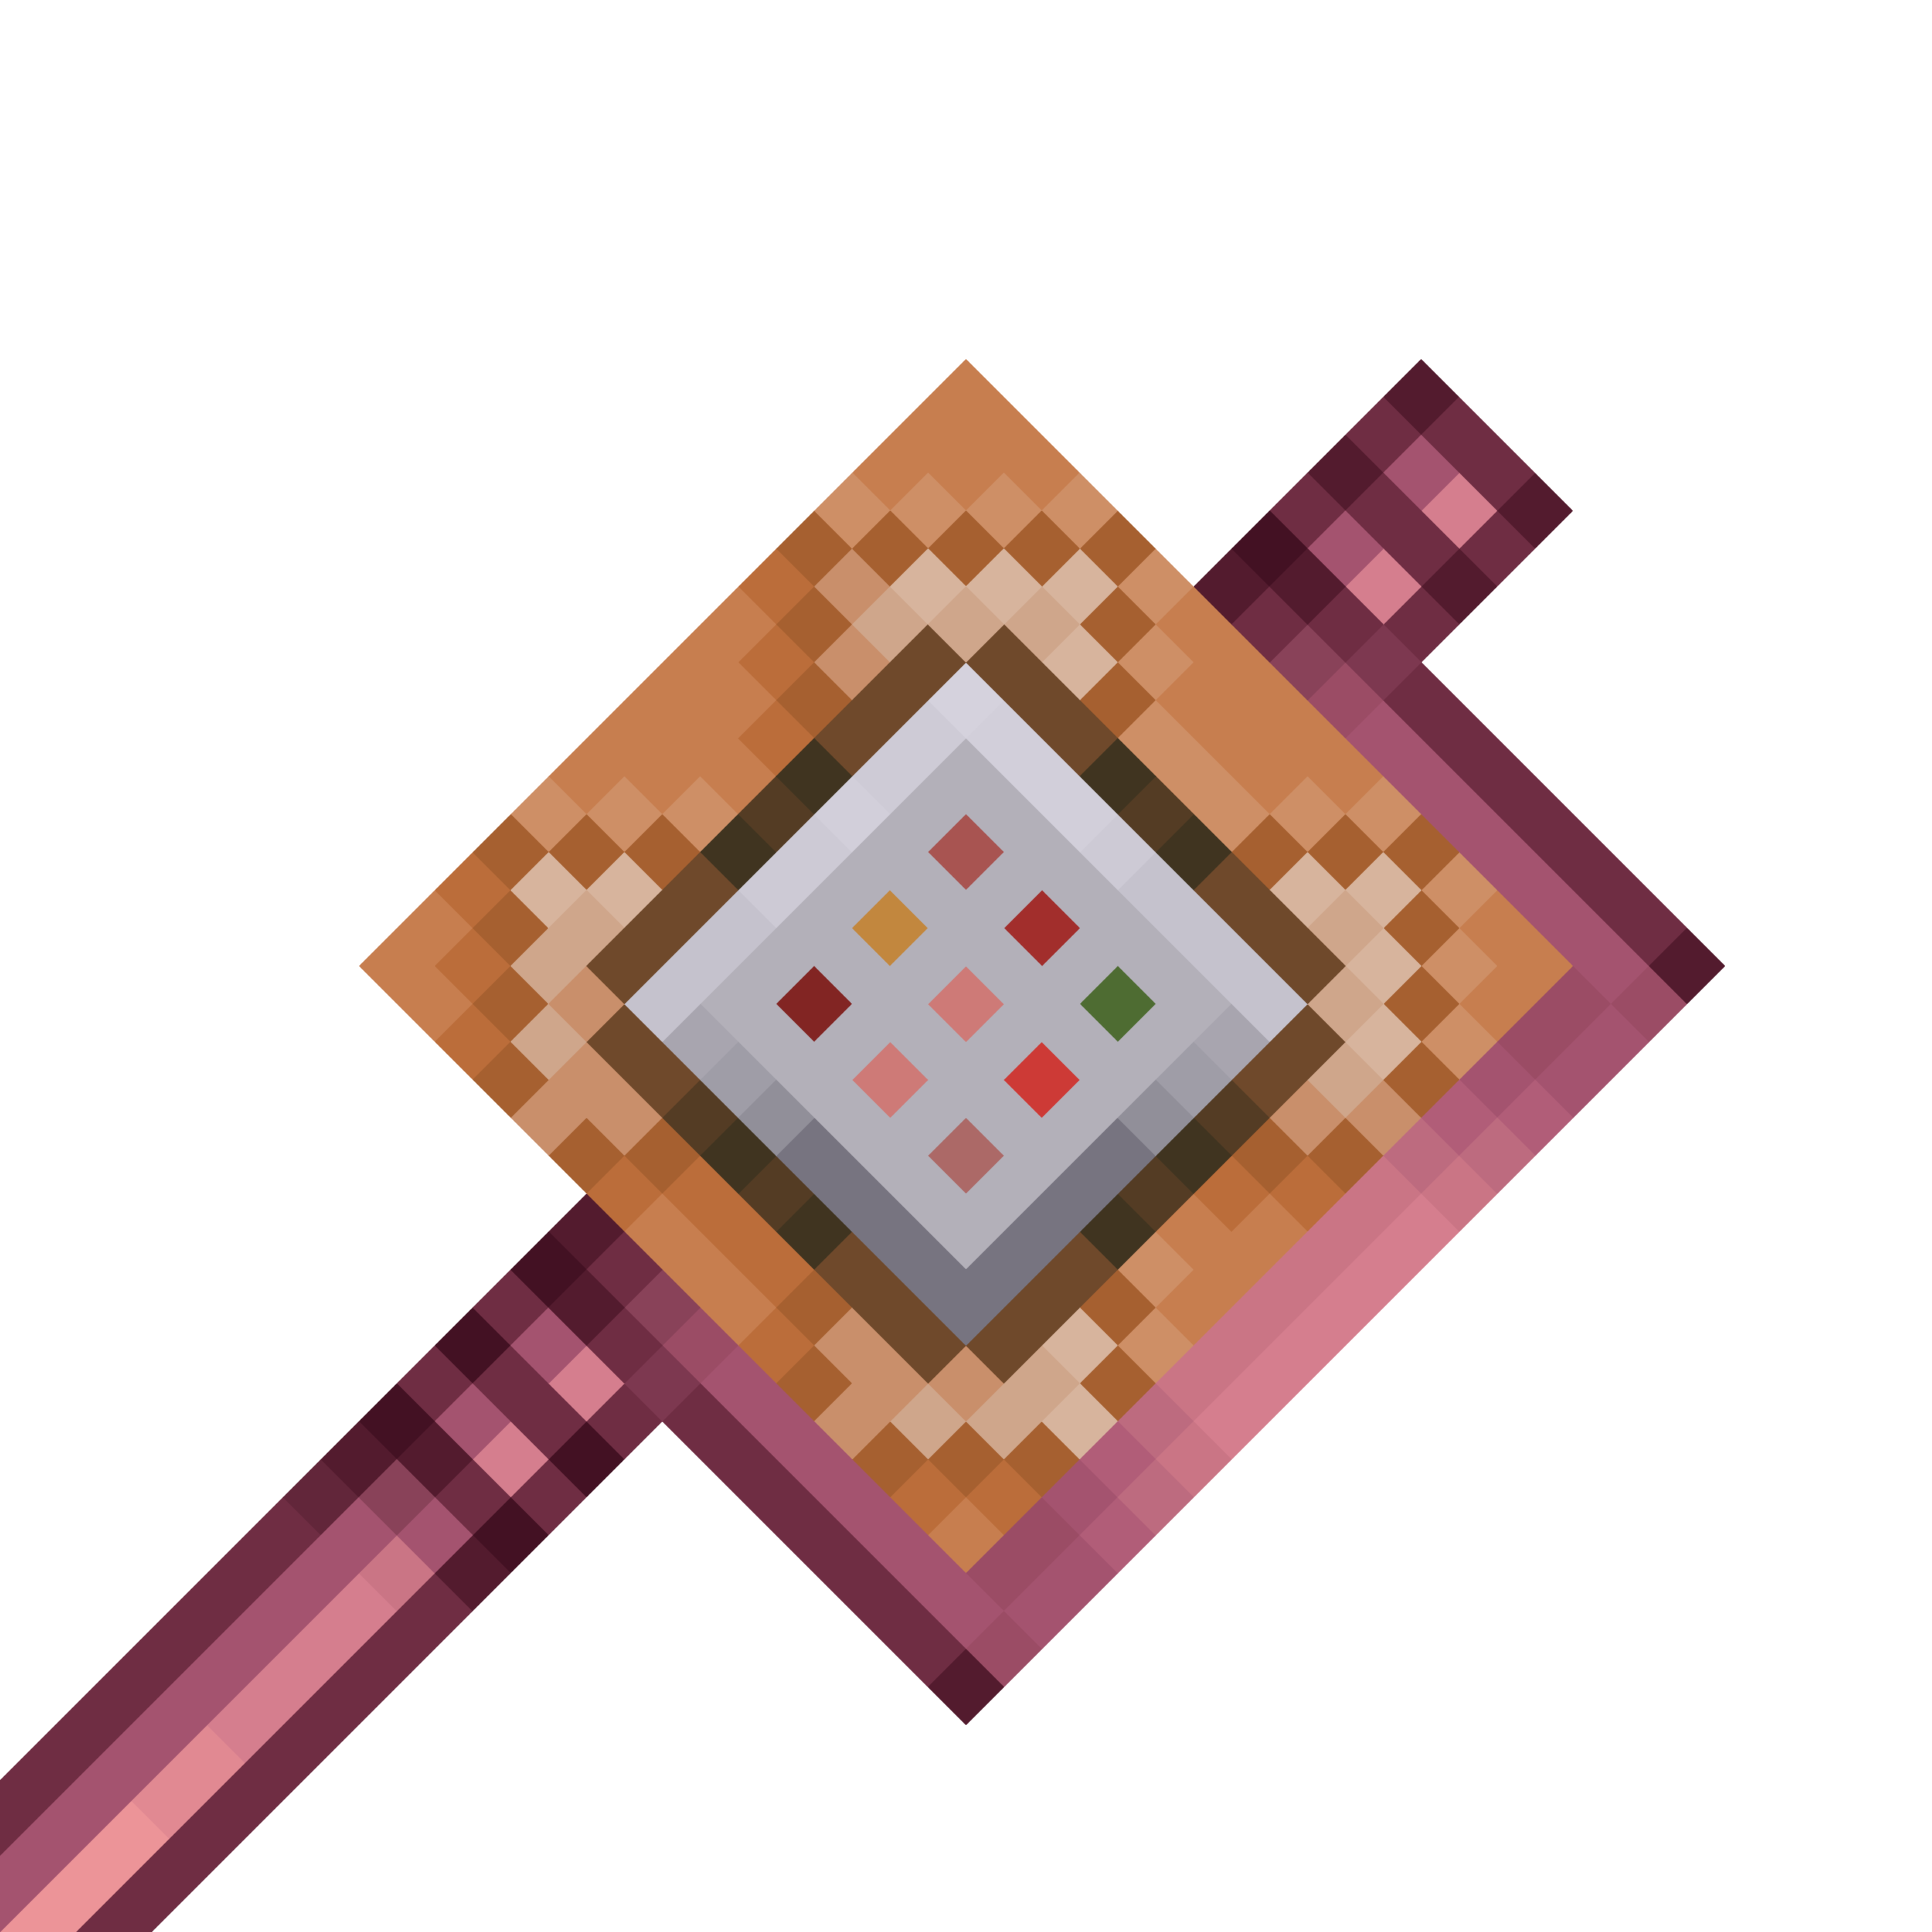
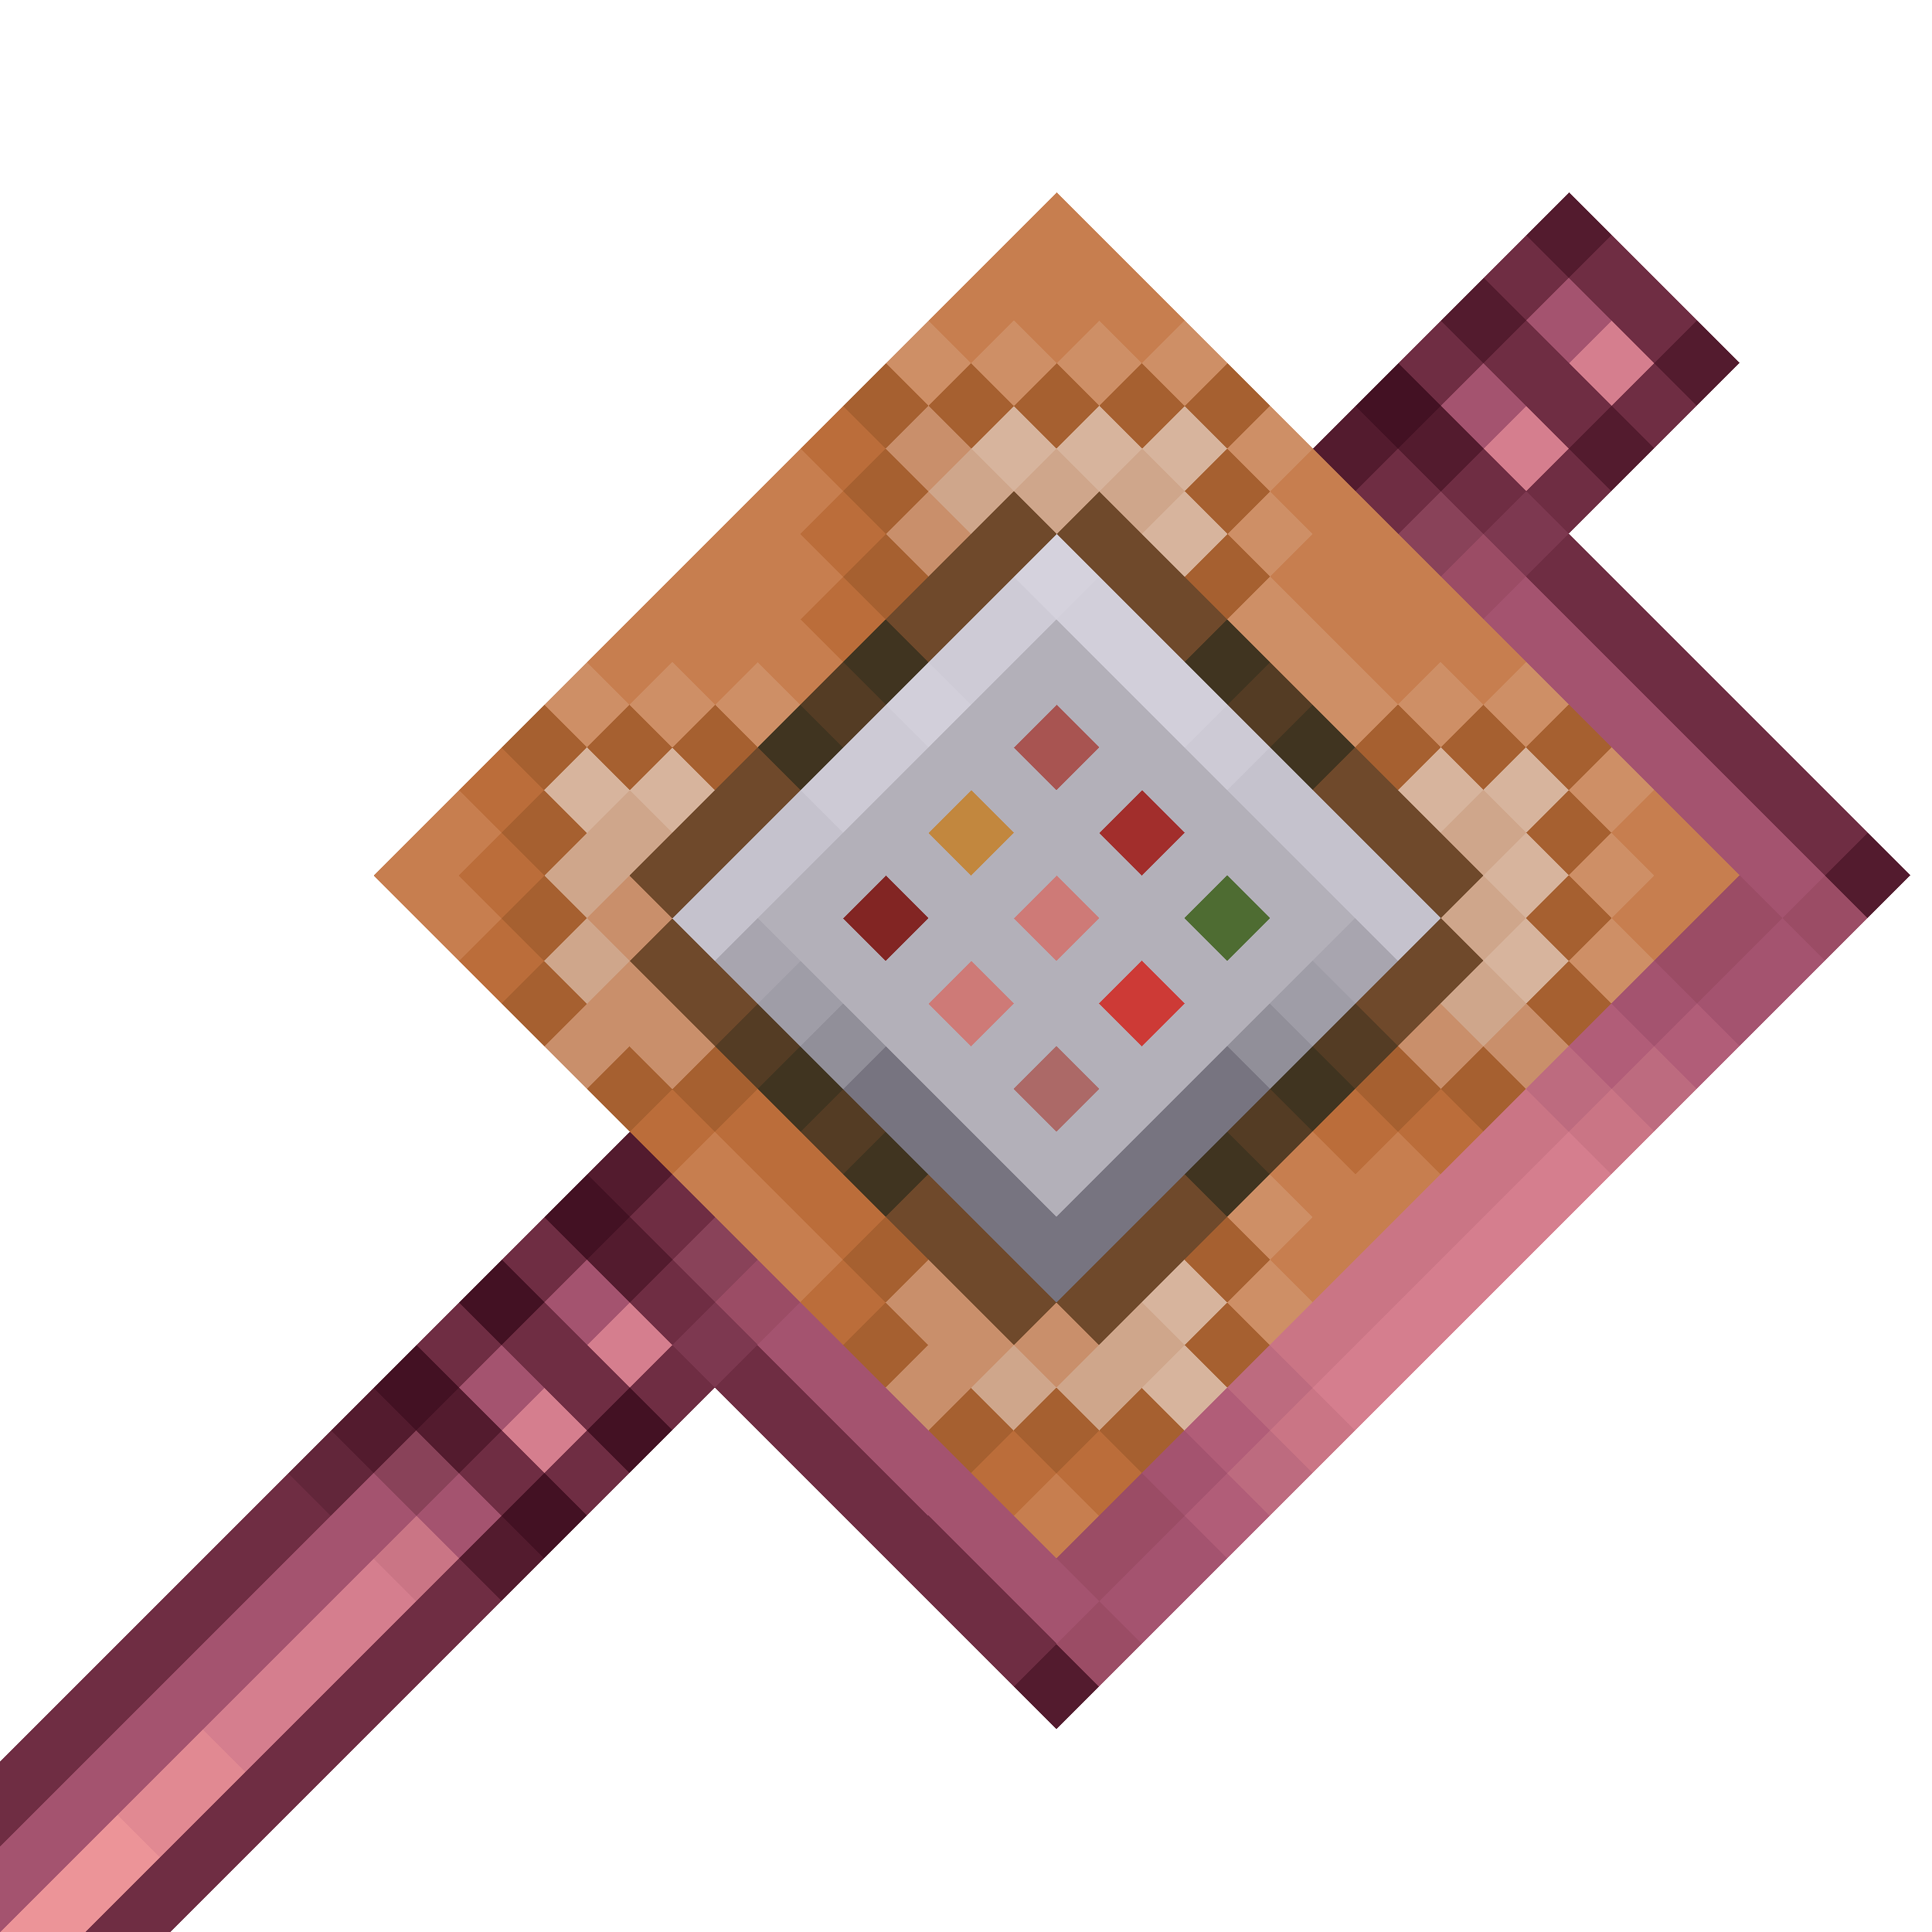
- <svg xmlns="http://www.w3.org/2000/svg" viewBox="0 0 36 36" shape-rendering="crispEdges">
-   <g transform="translate(10 10) rotate(45 8 8)">
+ <svg xmlns="http://www.w3.org/2000/svg" viewBox="0 0 32 32" shape-rendering="crispEdges">
+   <g transform="translate(9.5 6.5) rotate(45 8 8)">
    <rect x="0" y="0" style="fill: #c77e4f" width="1" height="1" />
    <rect x="1" y="0" style="fill: #c77e4f" width="1" height="1" />
    <rect x="2" y="0" style="fill: #c77e4f" width="1" height="1" />
    <rect x="3" y="0" style="fill: #ce8f66" width="1" height="1" />
    <rect x="4" y="0" style="fill: #a66030" width="1" height="1" />
    <rect x="5" y="0" style="fill: #ce8f66" width="1" height="1" />
    <rect x="6" y="0" style="fill: #c77e4f" width="1" height="1" />
    <rect x="7" y="0" style="fill: #c77e4f" width="1" height="1" />
    <rect x="8" y="0" style="fill: #c77e4f" width="1" height="1" />
    <rect x="9" y="0" style="fill: #c77e4f" width="1" height="1" />
    <rect x="10" y="0" style="fill: #c77e4f" width="1" height="1" />
    <rect x="11" y="0" style="fill: #ce8f66" width="1" height="1" />
    <rect x="12" y="0" style="fill: #a66030" width="1" height="1" />
    <rect x="13" y="0" style="fill: #ce8f66" width="1" height="1" />
    <rect x="14" y="0" style="fill: #c77e4f" width="1" height="1" />
    <rect x="15" y="0" style="fill: #c77e4f" width="1" height="1" />
    <rect x="0" y="1" style="fill: #c77e4f" width="1" height="1" />
    <rect x="1" y="1" style="fill: #c77e4f" width="1" height="1" />
    <rect x="2" y="1" style="fill: #ce8f66" width="1" height="1" />
    <rect x="3" y="1" style="fill: #a66030" width="1" height="1" />
    <rect x="4" y="1" style="fill: #d7b49d" width="1" height="1" />
    <rect x="5" y="1" style="fill: #a66030" width="1" height="1" />
    <rect x="6" y="1" style="fill: #ce8f66" width="1" height="1" />
    <rect x="7" y="1" style="fill: #c77e4f" width="1" height="1" />
    <rect x="8" y="1" style="fill: #c77e4f" width="1" height="1" />
    <rect x="9" y="1" style="fill: #c77e4f" width="1" height="1" />
    <rect x="10" y="1" style="fill: #ce8f66" width="1" height="1" />
    <rect x="11" y="1" style="fill: #a66030" width="1" height="1" />
    <rect x="12" y="1" style="fill: #d7b49d" width="1" height="1" />
    <rect x="13" y="1" style="fill: #a66030" width="1" height="1" />
    <rect x="14" y="1" style="fill: #ce8f66" width="1" height="1" />
    <rect x="15" y="1" style="fill: #c77e4f" width="1" height="1" />
    <rect x="0" y="2" style="fill: #c77e4f" width="1" height="1" />
    <rect x="1" y="2" style="fill: #ce8f66" width="1" height="1" />
    <rect x="2" y="2" style="fill: #a66030" width="1" height="1" />
    <rect x="3" y="2" style="fill: #d7b49d" width="1" height="1" />
    <rect x="4" y="2" style="fill: #cfa68b" width="1" height="1" />
    <rect x="5" y="2" style="fill: #d7b49d" width="1" height="1" />
    <rect x="6" y="2" style="fill: #a66030" width="1" height="1" />
    <rect x="7" y="2" style="fill: #ce8f66" width="1" height="1" />
    <rect x="8" y="2" style="fill: #ce8f66" width="1" height="1" />
    <rect x="9" y="2" style="fill: #ce8f66" width="1" height="1" />
    <rect x="10" y="2" style="fill: #a66030" width="1" height="1" />
    <rect x="11" y="2" style="fill: #d7b49d" width="1" height="1" />
    <rect x="12" y="2" style="fill: #cfa68b" width="1" height="1" />
    <rect x="13" y="2" style="fill: #d7b49d" width="1" height="1" />
    <rect x="14" y="2" style="fill: #a66030" width="1" height="1" />
    <rect x="15" y="2" style="fill: #ce8f66" width="1" height="1" />
    <rect x="0" y="3" style="fill: #ce8f66" width="1" height="1" />
    <rect x="1" y="3" style="fill: #a66030" width="1" height="1" />
    <rect x="2" y="3" style="fill: #d7b49d" width="1" height="1" />
    <rect x="3" y="3" style="fill: #cfa68b" width="1" height="1" />
    <rect x="4" y="3" style="fill: #6f492b" width="1" height="1" />
    <rect x="5" y="3" style="fill: #6f492b" width="1" height="1" />
    <rect x="6" y="3" style="fill: #6f492b" width="1" height="1" />
    <rect x="7" y="3" style="fill: #403420" width="1" height="1" />
    <rect x="8" y="3" style="fill: #543c24" width="1" height="1" />
    <rect x="9" y="3" style="fill: #403420" width="1" height="1" />
    <rect x="10" y="3" style="fill: #6f492b" width="1" height="1" />
    <rect x="11" y="3" style="fill: #6f492b" width="1" height="1" />
    <rect x="12" y="3" style="fill: #6f492b" width="1" height="1" />
    <rect x="13" y="3" style="fill: #cfa68b" width="1" height="1" />
    <rect x="14" y="3" style="fill: #d7b49d" width="1" height="1" />
    <rect x="15" y="3" style="fill: #a66030" width="1" height="1" />
    <rect x="0" y="4" style="fill: #a66030" width="1" height="1" />
    <rect x="1" y="4" style="fill: #c98f6b" width="1" height="1" />
    <rect x="2" y="4" style="fill: #cfa68b" width="1" height="1" />
    <rect x="3" y="4" style="fill: #6f492b" width="1" height="1" />
    <rect x="4" y="4" style="fill: #d5d2dd" width="1" height="1" />
    <rect x="5" y="4" style="fill: #d2cfda" width="1" height="1" />
    <rect x="6" y="4" style="fill: #d2cfda" width="1" height="1" />
    <rect x="7" y="4" style="fill: #d2cfda" width="1" height="1" />
    <rect x="8" y="4" style="fill: #cdcad5" width="1" height="1" />
    <rect x="9" y="4" style="fill: #c5c2cd" width="1" height="1" />
    <rect x="10" y="4" style="fill: #c5c2cd" width="1" height="1" />
    <rect x="11" y="4" style="fill: #c5c2cd" width="1" height="1" />
    <rect x="12" y="4" style="fill: #c5c2cd" width="1" height="1" />
    <rect x="13" y="4" style="fill: #6f492b" width="1" height="1" />
    <rect x="14" y="4" style="fill: #cfa68b" width="1" height="1" />
    <rect x="15" y="4" style="fill: #c98f6b" width="1" height="1" />
    <rect x="0" y="5" style="fill: #bb6d3a" width="1" height="1" />
    <rect x="1" y="5" style="fill: #a66030" width="1" height="1" />
    <rect x="2" y="5" style="fill: #c98f6b" width="1" height="1" />
    <rect x="3" y="5" style="fill: #6f492b" width="1" height="1" />
    <rect x="4" y="5" style="fill: #cecbd6" width="1" height="1" />
    <rect x="5" y="5" style="fill: #b3b0b9" width="1" height="1" />
    <rect x="6" y="5" style="fill: #b3b0b9" width="1" height="1" />
    <rect x="7" y="5" style="fill: #b3b0b9" width="1" height="1" />
    <rect x="8" y="5" style="fill: #b3b0b9" width="1" height="1" />
    <rect x="9" y="5" style="fill: #b3b0b9" width="1" height="1" />
    <rect x="10" y="5" style="fill: #b3b0b9" width="1" height="1" />
    <rect x="11" y="5" style="fill: #b3b0b9" width="1" height="1" />
    <rect x="12" y="5" style="fill: #a8a5af" width="1" height="1" />
    <rect x="13" y="5" style="fill: #6f492b" width="1" height="1" />
    <rect x="14" y="5" style="fill: #c98f6b" width="1" height="1" />
    <rect x="15" y="5" style="fill: #a66030" width="1" height="1" />
    <rect x="0" y="6" style="fill: #c77e4f" width="1" height="1" />
    <rect x="1" y="6" style="fill: #bb6d3a" width="1" height="1" />
    <rect x="2" y="6" style="fill: #a66030" width="1" height="1" />
    <rect x="3" y="6" style="fill: #6f492b" width="1" height="1" />
    <rect x="4" y="6" style="fill: #cecbd6" width="1" height="1" />
    <rect x="5" y="6" style="fill: #b3b0b9" width="1" height="1" />
    <rect x="6" y="6" style="fill: #a85451" width="1" height="1" />
    <rect x="7" y="6" style="fill: #b3b0b9" width="1" height="1" />
    <rect x="8" y="6" style="fill: #a22e2c" width="1" height="1" />
    <rect x="9" y="6" style="fill: #b3b0b9" width="1" height="1" />
    <rect x="10" y="6" style="fill: #4e6c32" width="1" height="1" />
    <rect x="11" y="6" style="fill: #b3b0b9" width="1" height="1" />
    <rect x="12" y="6" style="fill: #9f9da7" width="1" height="1" />
    <rect x="13" y="6" style="fill: #543c24" width="1" height="1" />
    <rect x="14" y="6" style="fill: #a66030" width="1" height="1" />
    <rect x="15" y="6" style="fill: #bb6d3a" width="1" height="1" />
    <rect x="0" y="7" style="fill: #c77e4f" width="1" height="1" />
    <rect x="1" y="7" style="fill: #c77e4f" width="1" height="1" />
    <rect x="2" y="7" style="fill: #bb6d3a" width="1" height="1" />
    <rect x="3" y="7" style="fill: #403420" width="1" height="1" />
    <rect x="4" y="7" style="fill: #d2cfda" width="1" height="1" />
    <rect x="5" y="7" style="fill: #b3b0b9" width="1" height="1" />
    <rect x="6" y="7" style="fill: #b3b0b9" width="1" height="1" />
    <rect x="7" y="7" style="fill: #b3b0b9" width="1" height="1" />
    <rect x="8" y="7" style="fill: #b3b0b9" width="1" height="1" />
    <rect x="9" y="7" style="fill: #b3b0b9" width="1" height="1" />
    <rect x="10" y="7" style="fill: #b3b0b9" width="1" height="1" />
    <rect x="11" y="7" style="fill: #b3b0b9" width="1" height="1" />
    <rect x="12" y="7" style="fill: #918f99" width="1" height="1" />
    <rect x="13" y="7" style="fill: #403420" width="1" height="1" />
    <rect x="14" y="7" style="fill: #bb6d3a" width="1" height="1" />
    <rect x="15" y="7" style="fill: #c77e4f" width="1" height="1" />
    <rect x="0" y="8" style="fill: #c77e4f" width="1" height="1" />
    <rect x="1" y="8" style="fill: #c77e4f" width="1" height="1" />
    <rect x="2" y="8" style="fill: #c77e4f" width="1" height="1" />
    <rect x="3" y="8" style="fill: #543c24" width="1" height="1" />
    <rect x="4" y="8" style="fill: #cdcad5" width="1" height="1" />
    <rect x="5" y="8" style="fill: #b3b0b9" width="1" height="1" />
    <rect x="6" y="8" style="fill: #c2873e" width="1" height="1" />
    <rect x="7" y="8" style="fill: #b3b0b9" width="1" height="1" />
    <rect x="8" y="8" style="fill: #ce7a77" width="1" height="1" />
    <rect x="9" y="8" style="fill: #b3b0b9" width="1" height="1" />
    <rect x="10" y="8" style="fill: #cd3a36" width="1" height="1" />
    <rect x="11" y="8" style="fill: #b3b0b9" width="1" height="1" />
    <rect x="12" y="8" style="fill: #777480" width="1" height="1" />
    <rect x="13" y="8" style="fill: #543c24" width="1" height="1" />
    <rect x="14" y="8" style="fill: #c77e4f" width="1" height="1" />
    <rect x="15" y="8" style="fill: #c77e4f" width="1" height="1" />
    <rect x="0" y="9" style="fill: #c77e4f" width="1" height="1" />
    <rect x="1" y="9" style="fill: #c77e4f" width="1" height="1" />
    <rect x="2" y="9" style="fill: #ce8f66" width="1" height="1" />
    <rect x="3" y="9" style="fill: #403420" width="1" height="1" />
    <rect x="4" y="9" style="fill: #cdcad5" width="1" height="1" />
    <rect x="5" y="9" style="fill: #b3b0b9" width="1" height="1" />
    <rect x="6" y="9" style="fill: #b3b0b9" width="1" height="1" />
    <rect x="7" y="9" style="fill: #b3b0b9" width="1" height="1" />
    <rect x="8" y="9" style="fill: #b3b0b9" width="1" height="1" />
    <rect x="9" y="9" style="fill: #b3b0b9" width="1" height="1" />
    <rect x="10" y="9" style="fill: #b3b0b9" width="1" height="1" />
    <rect x="11" y="9" style="fill: #b3b0b9" width="1" height="1" />
    <rect x="12" y="9" style="fill: #777480" width="1" height="1" />
    <rect x="13" y="9" style="fill: #403420" width="1" height="1" />
    <rect x="14" y="9" style="fill: #ce8f66" width="1" height="1" />
    <rect x="15" y="9" style="fill: #c77e4f" width="1" height="1" />
    <rect x="0" y="10" style="fill: #c77e4f" width="1" height="1" />
    <rect x="1" y="10" style="fill: #ce8f66" width="1" height="1" />
    <rect x="2" y="10" style="fill: #a66030" width="1" height="1" />
    <rect x="3" y="10" style="fill: #6f492b" width="1" height="1" />
    <rect x="4" y="10" style="fill: #c5c2cd" width="1" height="1" />
    <rect x="5" y="10" style="fill: #b3b0b9" width="1" height="1" />
    <rect x="6" y="10" style="fill: #822523" width="1" height="1" />
    <rect x="7" y="10" style="fill: #b3b0b9" width="1" height="1" />
    <rect x="8" y="10" style="fill: #ce7a77" width="1" height="1" />
    <rect x="9" y="10" style="fill: #b3b0b9" width="1" height="1" />
    <rect x="10" y="10" style="fill: #ac6967" width="1" height="1" />
    <rect x="11" y="10" style="fill: #b3b0b9" width="1" height="1" />
    <rect x="12" y="10" style="fill: #777480" width="1" height="1" />
    <rect x="13" y="10" style="fill: #6f492b" width="1" height="1" />
    <rect x="14" y="10" style="fill: #a66030" width="1" height="1" />
    <rect x="15" y="10" style="fill: #ce8f66" width="1" height="1" />
    <rect x="0" y="11" style="fill: #ce8f66" width="1" height="1" />
    <rect x="1" y="11" style="fill: #a66030" width="1" height="1" />
    <rect x="2" y="11" style="fill: #d7b49d" width="1" height="1" />
    <rect x="3" y="11" style="fill: #6f492b" width="1" height="1" />
    <rect x="4" y="11" style="fill: #c5c2cd" width="1" height="1" />
    <rect x="5" y="11" style="fill: #b3b0b9" width="1" height="1" />
    <rect x="6" y="11" style="fill: #b3b0b9" width="1" height="1" />
    <rect x="7" y="11" style="fill: #b3b0b9" width="1" height="1" />
    <rect x="8" y="11" style="fill: #b3b0b9" width="1" height="1" />
    <rect x="9" y="11" style="fill: #b3b0b9" width="1" height="1" />
    <rect x="10" y="11" style="fill: #b3b0b9" width="1" height="1" />
    <rect x="11" y="11" style="fill: #b3b0b9" width="1" height="1" />
    <rect x="12" y="11" style="fill: #777480" width="1" height="1" />
    <rect x="13" y="11" style="fill: #6f492b" width="1" height="1" />
    <rect x="14" y="11" style="fill: #d7b49d" width="1" height="1" />
    <rect x="15" y="11" style="fill: #a66030" width="1" height="1" />
    <rect x="0" y="12" style="fill: #a66030" width="1" height="1" />
    <rect x="1" y="12" style="fill: #d7b49d" width="1" height="1" />
    <rect x="2" y="12" style="fill: #cfa68b" width="1" height="1" />
    <rect x="3" y="12" style="fill: #6f492b" width="1" height="1" />
    <rect x="4" y="12" style="fill: #c5c2cd" width="1" height="1" />
    <rect x="5" y="12" style="fill: #a8a5af" width="1" height="1" />
    <rect x="6" y="12" style="fill: #9f9da7" width="1" height="1" />
    <rect x="7" y="12" style="fill: #918f99" width="1" height="1" />
    <rect x="8" y="12" style="fill: #777480" width="1" height="1" />
    <rect x="9" y="12" style="fill: #777480" width="1" height="1" />
    <rect x="10" y="12" style="fill: #777480" width="1" height="1" />
    <rect x="11" y="12" style="fill: #777480" width="1" height="1" />
    <rect x="12" y="12" style="fill: #777480" width="1" height="1" />
    <rect x="13" y="12" style="fill: #6f492b" width="1" height="1" />
    <rect x="14" y="12" style="fill: #cfa68b" width="1" height="1" />
    <rect x="15" y="12" style="fill: #d7b49d" width="1" height="1" />
    <rect x="0" y="13" style="fill: #bb6d3a" width="1" height="1" />
    <rect x="1" y="13" style="fill: #a66030" width="1" height="1" />
    <rect x="2" y="13" style="fill: #cfa68b" width="1" height="1" />
    <rect x="3" y="13" style="fill: #c98f6b" width="1" height="1" />
    <rect x="4" y="13" style="fill: #6f492b" width="1" height="1" />
    <rect x="5" y="13" style="fill: #6f492b" width="1" height="1" />
    <rect x="6" y="13" style="fill: #543c24" width="1" height="1" />
    <rect x="7" y="13" style="fill: #403420" width="1" height="1" />
    <rect x="8" y="13" style="fill: #543c24" width="1" height="1" />
    <rect x="9" y="13" style="fill: #403420" width="1" height="1" />
    <rect x="10" y="13" style="fill: #6f492b" width="1" height="1" />
    <rect x="11" y="13" style="fill: #6f492b" width="1" height="1" />
    <rect x="12" y="13" style="fill: #6f492b" width="1" height="1" />
    <rect x="13" y="13" style="fill: #c98f6b" width="1" height="1" />
    <rect x="14" y="13" style="fill: #cfa68b" width="1" height="1" />
    <rect x="15" y="13" style="fill: #a66030" width="1" height="1" />
    <rect x="0" y="14" style="fill: #c77e4f" width="1" height="1" />
    <rect x="1" y="14" style="fill: #bb6d3a" width="1" height="1" />
    <rect x="2" y="14" style="fill: #a66030" width="1" height="1" />
    <rect x="3" y="14" style="fill: #cfa68b" width="1" height="1" />
    <rect x="4" y="14" style="fill: #c98f6b" width="1" height="1" />
    <rect x="5" y="14" style="fill: #c98f6b" width="1" height="1" />
    <rect x="6" y="14" style="fill: #a66030" width="1" height="1" />
    <rect x="7" y="14" style="fill: #bb6d3a" width="1" height="1" />
    <rect x="8" y="14" style="fill: #bb6d3a" width="1" height="1" />
    <rect x="9" y="14" style="fill: #bb6d3a" width="1" height="1" />
    <rect x="10" y="14" style="fill: #a66030" width="1" height="1" />
    <rect x="11" y="14" style="fill: #c98f6b" width="1" height="1" />
    <rect x="12" y="14" style="fill: #c98f6b" width="1" height="1" />
    <rect x="13" y="14" style="fill: #cfa68b" width="1" height="1" />
    <rect x="14" y="14" style="fill: #a66030" width="1" height="1" />
    <rect x="15" y="14" style="fill: #bb6d3a" width="1" height="1" />
    <rect x="0" y="15" style="fill: #c77e4f" width="1" height="1" />
    <rect x="1" y="15" style="fill: #c77e4f" width="1" height="1" />
    <rect x="2" y="15" style="fill: #bb6d3a" width="1" height="1" />
    <rect x="3" y="15" style="fill: #a66030" width="1" height="1" />
    <rect x="4" y="15" style="fill: #c98f6b" width="1" height="1" />
    <rect x="5" y="15" style="fill: #a66030" width="1" height="1" />
    <rect x="6" y="15" style="fill: #bb6d3a" width="1" height="1" />
    <rect x="7" y="15" style="fill: #c77e4f" width="1" height="1" />
    <rect x="8" y="15" style="fill: #c77e4f" width="1" height="1" />
    <rect x="9" y="15" style="fill: #c77e4f" width="1" height="1" />
    <rect x="10" y="15" style="fill: #bb6d3a" width="1" height="1" />
    <rect x="11" y="15" style="fill: #a66030" width="1" height="1" />
    <rect x="12" y="15" style="fill: #c98f6b" width="1" height="1" />
    <rect x="13" y="15" style="fill: #a66030" width="1" height="1" />
    <rect x="14" y="15" style="fill: #bb6d3a" width="1" height="1" />
    <rect x="15" y="15" style="fill: #c77e4f" width="1" height="1" />
  </g>
-   <g transform="translate(16 4) rotate(45 2 14)">
+   <g transform="translate(15.5 0.5) rotate(45 2 14)">
    <rect x="0" y="0" style="fill: #531b2e" width="1" height="1" />
    <rect x="1" y="0" style="fill: #6f2d43" width="1" height="1" />
    <rect x="2" y="0" style="fill: #6f2d43" width="1" height="1" />
    <rect x="3" y="0" style="fill: #531b2e" width="1" height="1" />
    <rect x="0" y="1" style="fill: #6f2d43" width="1" height="1" />
    <rect x="1" y="1" style="fill: #a4536f" width="1" height="1" />
    <rect x="2" y="1" style="fill: #d57e8e" width="1" height="1" />
    <rect x="3" y="1" style="fill: #6f2d43" width="1" height="1" />
    <rect x="0" y="2" style="fill: #531b2e" width="1" height="1" />
    <rect x="1" y="2" style="fill: #6f2d43" width="1" height="1" />
    <rect x="2" y="2" style="fill: #6f2d43" width="1" height="1" />
    <rect x="3" y="2" style="fill: #531b2e" width="1" height="1" />
    <rect x="0" y="3" style="fill: #6f2d43" width="1" height="1" />
    <rect x="1" y="3" style="fill: #a4536f" width="1" height="1" />
    <rect x="2" y="3" style="fill: #d57e8e" width="1" height="1" />
    <rect x="3" y="3" style="fill: #6f2d43" width="1" height="1" />
    <rect x="0" y="4" style="fill: #431123" width="1" height="1" />
    <rect x="1" y="4" style="fill: #531b2e" width="1" height="1" />
    <rect x="2" y="4" style="fill: #6f2d43" width="1" height="1" />
    <rect x="3" y="4" style="fill: #7d3850" width="1" height="1" />
    <rect x="4" y="4" style="fill: #6f2d43" width="1" height="1" />
    <rect x="5" y="4" style="fill: #6f2d43" width="1" height="1" />
    <rect x="6" y="4" style="fill: #6f2d43" width="1" height="1" />
    <rect x="7" y="4" style="fill: #6f2d43" width="1" height="1" />
    <rect x="8" y="4" style="fill: #6f2d43" width="1" height="1" />
    <rect x="9" y="4" style="fill: #6f2d43" width="1" height="1" />
    <rect x="10" y="4" style="fill: #6f2d43" width="1" height="1" />
    <rect x="11" y="4" style="fill: #531b2e" width="1" height="1" />
    <rect x="0" y="5" style="fill: #531b2e" width="1" height="1" />
    <rect x="1" y="5" style="fill: #6f2d43" width="1" height="1" />
    <rect x="2" y="5" style="fill: #894259" width="1" height="1" />
    <rect x="3" y="5" style="fill: #9b4c65" width="1" height="1" />
    <rect x="4" y="5" style="fill: #a4536f" width="1" height="1" />
    <rect x="5" y="5" style="fill: #a4536f" width="1" height="1" />
    <rect x="6" y="5" style="fill: #a4536f" width="1" height="1" />
    <rect x="7" y="5" style="fill: #a4536f" width="1" height="1" />
    <rect x="8" y="5" style="fill: #a4536f" width="1" height="1" />
    <rect x="9" y="5" style="fill: #a4536f" width="1" height="1" />
    <rect x="10" y="5" style="fill: #a4536f" width="1" height="1" />
    <rect x="11" y="5" style="fill: #9b4c65" width="1" height="1" />
    <rect x="10" y="6" style="fill: #9b4c65" width="1" height="1" />
    <rect x="11" y="6" style="fill: #a4536f" width="1" height="1" />
    <rect x="10" y="7" style="fill: #9b4c65" width="1" height="1" />
    <rect x="11" y="7" style="fill: #a4536f" width="1" height="1" />
    <rect x="10" y="8" style="fill: #a4536f" width="1" height="1" />
    <rect x="11" y="8" style="fill: #b15d78" width="1" height="1" />
    <rect x="10" y="9" style="fill: #b15d78" width="1" height="1" />
    <rect x="11" y="9" style="fill: #bd6b7f" width="1" height="1" />
    <rect x="10" y="10" style="fill: #bd6b7f" width="1" height="1" />
    <rect x="11" y="10" style="fill: #ca7585" width="1" height="1" />
    <rect x="10" y="11" style="fill: #ca7585" width="1" height="1" />
    <rect x="11" y="11" style="fill: #d57e8e" width="1" height="1" />
    <rect x="10" y="12" style="fill: #ca7585" width="1" height="1" />
    <rect x="11" y="12" style="fill: #d57e8e" width="1" height="1" />
    <rect x="10" y="13" style="fill: #ca7585" width="1" height="1" />
    <rect x="11" y="13" style="fill: #d57e8e" width="1" height="1" />
    <rect x="10" y="14" style="fill: #ca7585" width="1" height="1" />
    <rect x="11" y="14" style="fill: #d57e8e" width="1" height="1" />
    <rect x="10" y="15" style="fill: #ca7585" width="1" height="1" />
    <rect x="11" y="15" style="fill: #d57e8e" width="1" height="1" />
    <rect x="10" y="16" style="fill: #ca7585" width="1" height="1" />
    <rect x="11" y="16" style="fill: #d57e8e" width="1" height="1" />
    <rect x="10" y="17" style="fill: #bd6b7f" width="1" height="1" />
    <rect x="11" y="17" style="fill: #ca7585" width="1" height="1" />
    <rect x="10" y="18" style="fill: #b15d78" width="1" height="1" />
    <rect x="11" y="18" style="fill: #bd6b7f" width="1" height="1" />
    <rect x="10" y="19" style="fill: #a4536f" width="1" height="1" />
    <rect x="11" y="19" style="fill: #b15d78" width="1" height="1" />
    <rect x="10" y="20" style="fill: #9b4c65" width="1" height="1" />
    <rect x="11" y="20" style="fill: #a4536f" width="1" height="1" />
    <rect x="10" y="21" style="fill: #9b4c65" width="1" height="1" />
    <rect x="11" y="21" style="fill: #a4536f" width="1" height="1" />
    <rect x="0" y="22" style="fill: #531b2e" width="1" height="1" />
    <rect x="1" y="22" style="fill: #6f2d43" width="1" height="1" />
    <rect x="2" y="22" style="fill: #894259" width="1" height="1" />
    <rect x="3" y="22" style="fill: #9b4c65" width="1" height="1" />
    <rect x="4" y="22" style="fill: #a4536f" width="1" height="1" />
    <rect x="5" y="22" style="fill: #a4536f" width="1" height="1" />
    <rect x="6" y="22" style="fill: #a4536f" width="1" height="1" />
    <rect x="7" y="22" style="fill: #a4536f" width="1" height="1" />
    <rect x="8" y="22" style="fill: #a4536f" width="1" height="1" />
    <rect x="9" y="22" style="fill: #a4536f" width="1" height="1" />
    <rect x="10" y="22" style="fill: #a4536f" width="1" height="1" />
    <rect x="11" y="22" style="fill: #9b4c65" width="1" height="1" />
    <rect x="0" y="23" style="fill: #431123" width="1" height="1" />
    <rect x="1" y="23" style="fill: #531b2e" width="1" height="1" />
    <rect x="2" y="23" style="fill: #6f2d43" width="1" height="1" />
    <rect x="3" y="23" style="fill: #7d3850" width="1" height="1" />
    <rect x="4" y="23" style="fill: #6f2d43" width="1" height="1" />
    <rect x="5" y="23" style="fill: #6f2d43" width="1" height="1" />
    <rect x="6" y="23" style="fill: #6f2d43" width="1" height="1" />
    <rect x="7" y="23" style="fill: #6f2d43" width="1" height="1" />
    <rect x="8" y="23" style="fill: #6f2d43" width="1" height="1" />
    <rect x="9" y="23" style="fill: #6f2d43" width="1" height="1" />
    <rect x="10" y="23" style="fill: #6f2d43" width="1" height="1" />
    <rect x="11" y="23" style="fill: #531b2e" width="1" height="1" />
    <rect x="0" y="24" style="fill: #6f2d43" width="1" height="1" />
    <rect x="1" y="24" style="fill: #a4536f" width="1" height="1" />
    <rect x="2" y="24" style="fill: #d57e8e" width="1" height="1" />
    <rect x="3" y="24" style="fill: #6f2d43" width="1" height="1" />
    <rect x="0" y="25" style="fill: #431123" width="1" height="1" />
    <rect x="1" y="25" style="fill: #6f2d43" width="1" height="1" />
    <rect x="2" y="25" style="fill: #6f2d43" width="1" height="1" />
    <rect x="3" y="25" style="fill: #431123" width="1" height="1" />
    <rect x="0" y="26" style="fill: #6f2d43" width="1" height="1" />
    <rect x="1" y="26" style="fill: #a4536f" width="1" height="1" />
    <rect x="2" y="26" style="fill: #d57e8e" width="1" height="1" />
    <rect x="3" y="26" style="fill: #6f2d43" width="1" height="1" />
    <rect x="0" y="27" style="fill: #431123" width="1" height="1" />
    <rect x="1" y="27" style="fill: #531b2e" width="1" height="1" />
    <rect x="2" y="27" style="fill: #6f2d43" width="1" height="1" />
    <rect x="3" y="27" style="fill: #431123" width="1" height="1" />
    <rect x="0" y="28" style="fill: #531b2e" width="1" height="1" />
    <rect x="1" y="28" style="fill: #894259" width="1" height="1" />
    <rect x="2" y="28" style="fill: #a4536f" width="1" height="1" />
    <rect x="3" y="28" style="fill: #531b2e" width="1" height="1" />
    <rect x="0" y="29" style="fill: #62263a" width="1" height="1" />
    <rect x="1" y="29" style="fill: #a4536f" width="1" height="1" />
    <rect x="2" y="29" style="fill: #ca7585" width="1" height="1" />
    <rect x="3" y="29" style="fill: #6f2d43" width="1" height="1" />
    <rect x="0" y="30" style="fill: #6f2d43" width="1" height="1" />
    <rect x="1" y="30" style="fill: #a4536f" width="1" height="1" />
    <rect x="2" y="30" style="fill: #d57e8e" width="1" height="1" />
    <rect x="3" y="30" style="fill: #6f2d43" width="1" height="1" />
    <rect x="0" y="31" style="fill: #6f2d43" width="1" height="1" />
    <rect x="1" y="31" style="fill: #a4536f" width="1" height="1" />
    <rect x="2" y="31" style="fill: #d57e8e" width="1" height="1" />
    <rect x="3" y="31" style="fill: #6f2d43" width="1" height="1" />
    <rect x="0" y="32" style="fill: #6f2d43" width="1" height="1" />
    <rect x="1" y="32" style="fill: #a4536f" width="1" height="1" />
    <rect x="2" y="32" style="fill: #d57e8e" width="1" height="1" />
    <rect x="3" y="32" style="fill: #6f2d43" width="1" height="1" />
    <rect x="0" y="33" style="fill: #6f2d43" width="1" height="1" />
    <rect x="1" y="33" style="fill: #a4536f" width="1" height="1" />
    <rect x="2" y="33" style="fill: #d57e8e" width="1" height="1" />
    <rect x="3" y="33" style="fill: #6f2d43" width="1" height="1" />
    <rect x="0" y="34" style="fill: #6f2d43" width="1" height="1" />
    <rect x="1" y="34" style="fill: #a4536f" width="1" height="1" />
    <rect x="2" y="34" style="fill: #e18992" width="1" height="1" />
    <rect x="3" y="34" style="fill: #6f2d43" width="1" height="1" />
    <rect x="0" y="35" style="fill: #6f2d43" width="1" height="1" />
    <rect x="1" y="35" style="fill: #a4536f" width="1" height="1" />
    <rect x="2" y="35" style="fill: #e18992" width="1" height="1" />
    <rect x="3" y="35" style="fill: #6f2d43" width="1" height="1" />
    <rect x="0" y="36" style="fill: #6f2d43" width="1" height="1" />
    <rect x="1" y="36" style="fill: #a4536f" width="1" height="1" />
    <rect x="2" y="36" style="fill: #ec9498" width="1" height="1" />
    <rect x="3" y="36" style="fill: #6f2d43" width="1" height="1" />
    <rect x="0" y="37" style="fill: #6f2d43" width="1" height="1" />
    <rect x="1" y="37" style="fill: #a4536f" width="1" height="1" />
    <rect x="2" y="37" style="fill: #ec9498" width="1" height="1" />
    <rect x="3" y="37" style="fill: #6f2d43" width="1" height="1" />
    <rect x="0" y="38" style="fill: #6f2d43" width="1" height="1" />
    <rect x="1" y="38" style="fill: #a4536f" width="1" height="1" />
    <rect x="2" y="38" style="fill: #ec9498" width="1" height="1" />
    <rect x="3" y="38" style="fill: #6f2d43" width="1" height="1" />
    <rect x="0" y="39" style="fill: #6f2d43" width="1" height="1" />
    <rect x="1" y="39" style="fill: #a4536f" width="1" height="1" />
    <rect x="2" y="39" style="fill: #ec9498" width="1" height="1" />
    <rect x="3" y="39" style="fill: #6f2d43" width="1" height="1" />
    <rect x="0" y="40" style="fill: #6f2d43" width="1" height="1" />
    <rect x="1" y="40" style="fill: #a4536f" width="1" height="1" />
    <rect x="2" y="40" style="fill: #ec9498" width="1" height="1" />
    <rect x="3" y="40" style="fill: #6f2d43" width="1" height="1" />
    <rect x="0" y="41" style="fill: #6f2d43" width="1" height="1" />
    <rect x="1" y="41" style="fill: #a4536f" width="1" height="1" />
    <rect x="2" y="41" style="fill: #ec9498" width="1" height="1" />
    <rect x="3" y="41" style="fill: #6f2d43" width="1" height="1" />
    <rect x="0" y="42" style="fill: #6f2d43" width="1" height="1" />
    <rect x="1" y="42" style="fill: #a4536f" width="1" height="1" />
    <rect x="2" y="42" style="fill: #ec9498" width="1" height="1" />
    <rect x="3" y="42" style="fill: #6f2d43" width="1" height="1" />
    <rect x="0" y="43" style="fill: #6f2d43" width="1" height="1" />
    <rect x="1" y="43" style="fill: #a4536f" width="1" height="1" />
    <rect x="2" y="43" style="fill: #ec9498" width="1" height="1" />
    <rect x="3" y="43" style="fill: #6f2d43" width="1" height="1" />
    <rect x="0" y="44" style="fill: #6f2d43" width="1" height="1" />
    <rect x="1" y="44" style="fill: #a4536f" width="1" height="1" />
    <rect x="2" y="44" style="fill: #f69ea0" width="1" height="1" />
    <rect x="3" y="44" style="fill: #6f2d43" width="1" height="1" />
    <rect x="0" y="45" style="fill: #6f2d43" width="1" height="1" />
    <rect x="1" y="45" style="fill: #a4536f" width="1" height="1" />
    <rect x="2" y="45" style="fill: #f69ea0" width="1" height="1" />
    <rect x="3" y="45" style="fill: #6f2d43" width="1" height="1" />
    <rect x="0" y="46" style="fill: #6f2d43" width="1" height="1" />
    <rect x="1" y="46" style="fill: #a4536f" width="1" height="1" />
    <rect x="2" y="46" style="fill: #f69ea0" width="1" height="1" />
    <rect x="3" y="46" style="fill: #6f2d43" width="1" height="1" />
    <rect x="0" y="47" style="fill: #6f2d43" width="1" height="1" />
    <rect x="1" y="47" style="fill: #a4536f" width="1" height="1" />
    <rect x="2" y="47" style="fill: #f69ea0" width="1" height="1" />
    <rect x="3" y="47" style="fill: #6f2d43" width="1" height="1" />
    <rect x="0" y="48" style="fill: #6f2d43" width="1" height="1" />
    <rect x="1" y="48" style="fill: #a4536f" width="1" height="1" />
    <rect x="2" y="48" style="fill: #f69ea0" width="1" height="1" />
    <rect x="3" y="48" style="fill: #6f2d43" width="1" height="1" />
    <rect x="0" y="49" style="fill: #6f2d43" width="1" height="1" />
    <rect x="1" y="49" style="fill: #a4536f" width="1" height="1" />
    <rect x="2" y="49" style="fill: #f69ea0" width="1" height="1" />
    <rect x="3" y="49" style="fill: #6f2d43" width="1" height="1" />
    <rect x="0" y="50" style="fill: #6f2d43" width="1" height="1" />
    <rect x="1" y="50" style="fill: #a4536f" width="1" height="1" />
    <rect x="2" y="50" style="fill: #f69ea0" width="1" height="1" />
    <rect x="3" y="50" style="fill: #6f2d43" width="1" height="1" />
    <rect x="0" y="51" style="fill: #6f2d43" width="1" height="1" />
    <rect x="1" y="51" style="fill: #a4536f" width="1" height="1" />
    <rect x="2" y="51" style="fill: #f69ea0" width="1" height="1" />
    <rect x="3" y="51" style="fill: #6f2d43" width="1" height="1" />
  </g>
</svg>
